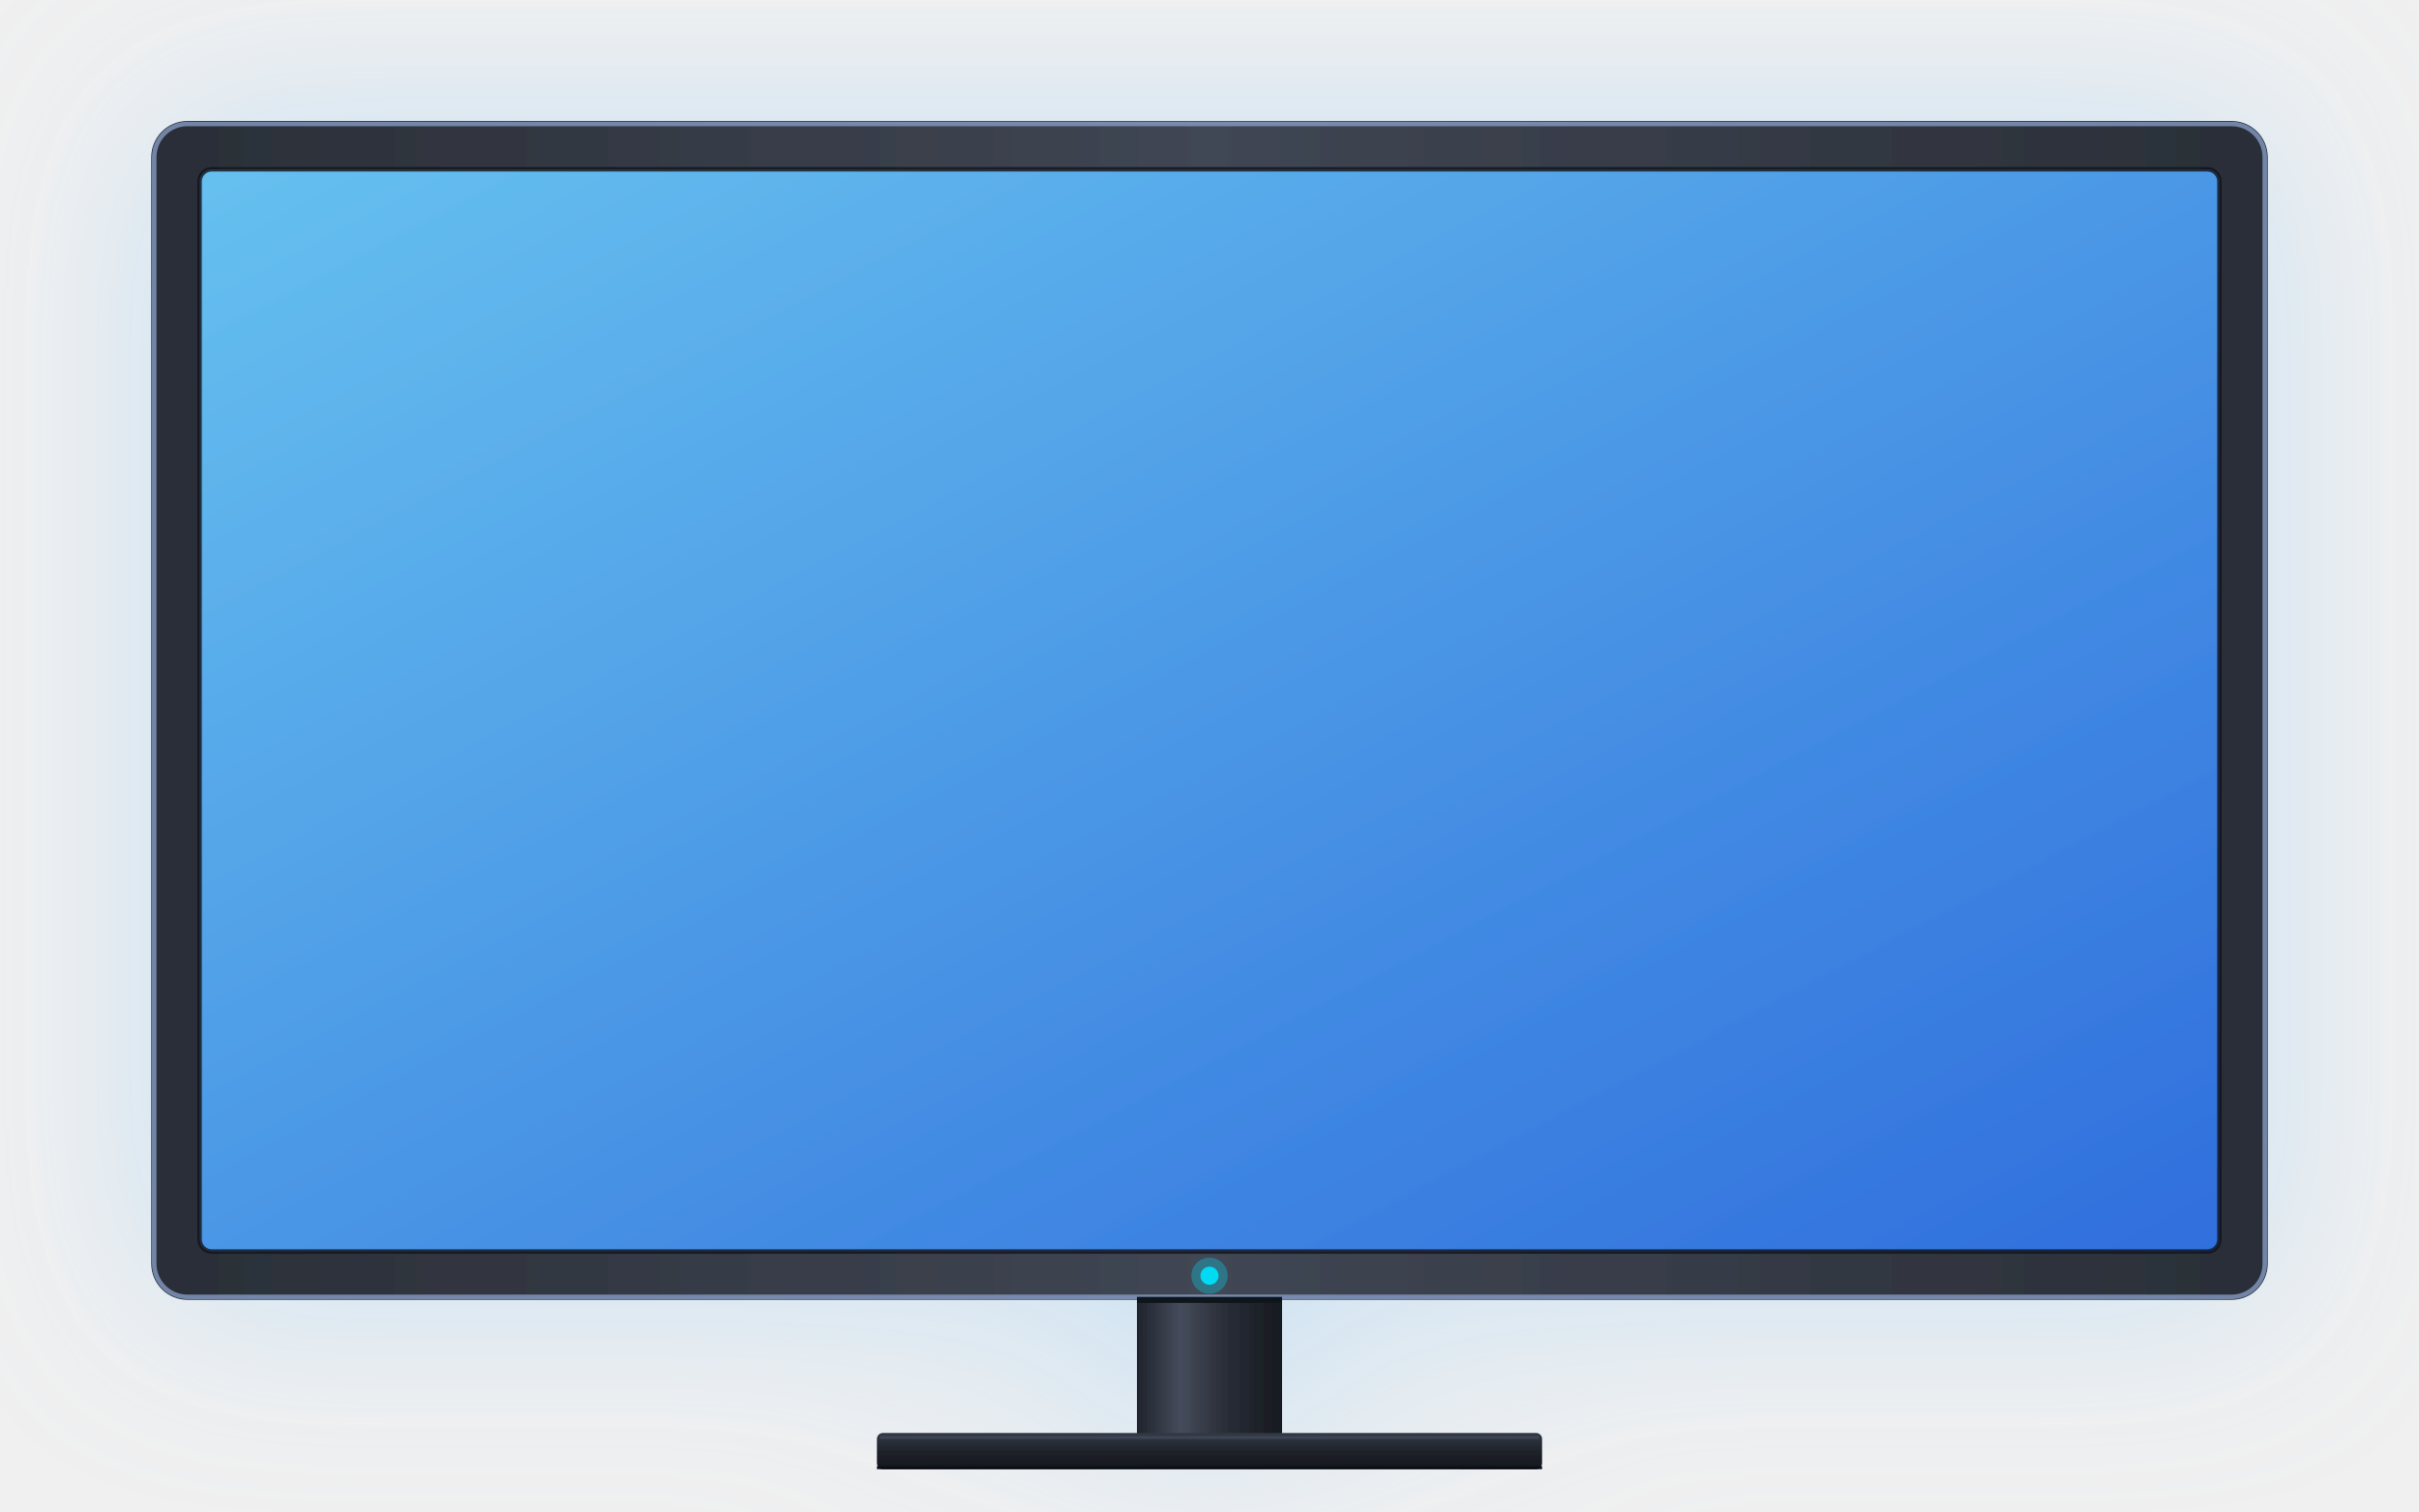
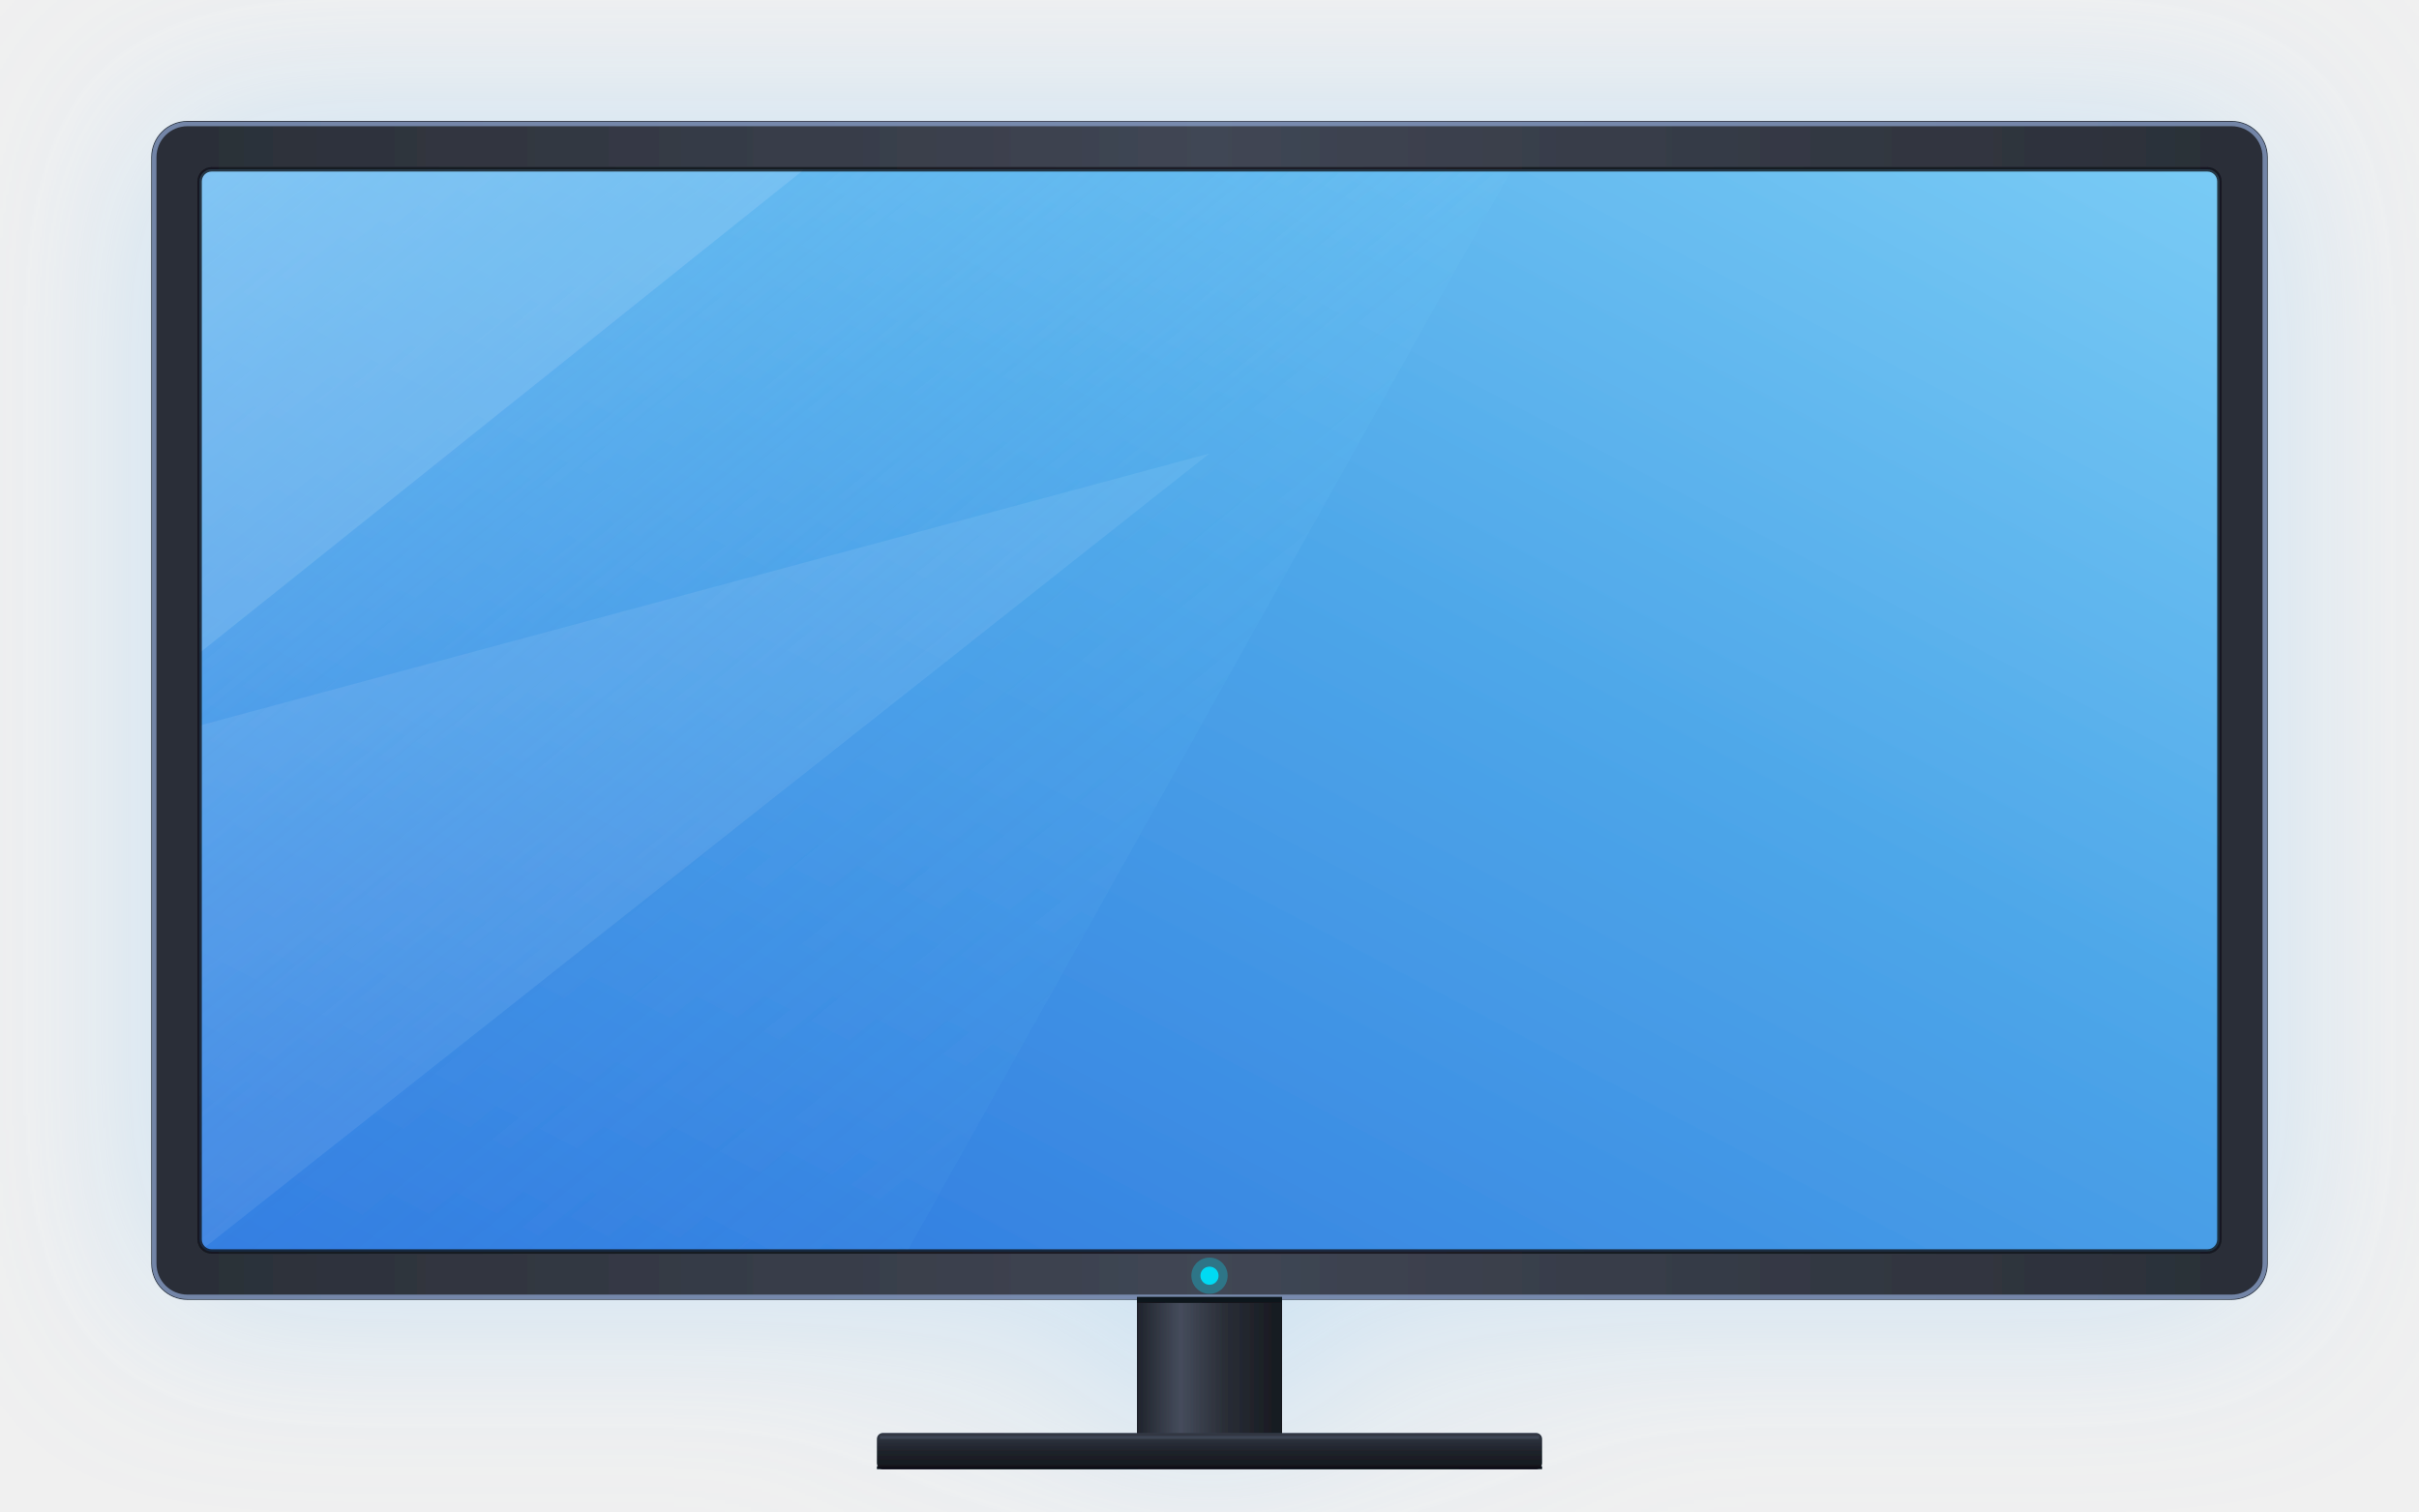
<svg xmlns="http://www.w3.org/2000/svg" viewBox="0 0 800 500" width="100%" height="100%">
  <defs>
-     <linearGradient id="screenAltBlueGradient" x1="0%" y1="0%" x2="100%" y2="100%">
-       <stop offset="0%" stop-color="#e3f2fd" />
-       <stop offset="50%" stop-color="#bcdffc" />
-       <stop offset="100%" stop-color="#90caf9" />
+     <linearGradient id="oxygenBaseGradient" x1="0%" y1="100%" x2="100%" y2="0%">
+       <stop offset="0%" stop-color="#2a72de" />
+       <stop offset="60%" stop-color="#4ea7e9" />
+       <stop offset="100%" stop-color="#79cbf5" />
    </linearGradient>
-     <linearGradient id="screenBlueOrigGradient" x1="0%" y1="0%" x2="100%" y2="100%">
-       <stop offset="0%" stop-color="#76d0ff" />
-       <stop offset="100%" stop-color="#3f7eed" />
-     </linearGradient>
-     <linearGradient id="screenBlueGradient" x1="0%" y1="0%" x2="100%" y2="100%">
-       <stop offset="0%" stop-color="#66c0ef" />
-       <stop offset="100%" stop-color="#2f6edd" />
+     <linearGradient id="facetOverlayGradient" x1="0%" y1="0%" x2="100%" y2="100%">
+       <stop offset="0%" stop-color="#a3e3ff" stop-opacity="0.45" />
+       <stop offset="50%" stop-color="#6ec8f7" stop-opacity="0.15" />
+       <stop offset="100%" stop-color="#4ea7e9" stop-opacity="0.0" />
    </linearGradient>
    <linearGradient id="bezelMetallic" x1="0%" y1="0%" x2="100%" y2="0%">
      <stop offset="0%" stop-color="#2a2e37" />
      <stop offset="50%" stop-color="#404654" />
      <stop offset="100%" stop-color="#2a2e37" />
    </linearGradient>
    <linearGradient id="columnStemGradient" x1="0%" y1="0%" x2="100%" y2="0%">
      <stop offset="0%" stop-color="#1f232b" />
      <stop offset="30%" stop-color="#454c5c" />
      <stop offset="60%" stop-color="#2a2e37" />
      <stop offset="100%" stop-color="#16191f" />
    </linearGradient>
    <linearGradient id="rectangularBaseGradient" x1="0%" y1="0%" x2="0%" y2="100%">
      <stop offset="0%" stop-color="#323845" />
      <stop offset="50%" stop-color="#1f232b" />
      <stop offset="100%" stop-color="#14161c" />
    </linearGradient>
    <filter id="highIntensityGlow" x="-30%" y="-30%" width="160%" height="160%">
      <feDropShadow dx="0" dy="12" stdDeviation="14" flood-color="#000000" flood-opacity="0.7" />
      <feDropShadow dx="0" dy="0" stdDeviation="12" flood-color="#42a5f5" flood-opacity="0.55" />
      <feDropShadow dx="0" dy="0" stdDeviation="32" flood-color="#90caf9" flood-opacity="0.4" />
    </filter>
+     <clipPath id="screenClip">
+       <rect x="66" y="56" width="668" height="358" rx="4" ry="4" />
+     </clipPath>
  </defs>
  <g filter="url(#highIntensityGlow)">
    <rect x="50" y="40" width="700" height="390" rx="12" ry="12" fill="url(#bezelMetallic)" />
    <rect x="51" y="41" width="698" height="388" rx="11" ry="11" fill="none" stroke="#8ba2cc" stroke-width="1.5" opacity="0.75" />
-     <rect x="66" y="56" width="668" height="358" rx="4" ry="4" fill="url(#screenBlueGradient)" />
+     <g clip-path="url(#screenClip)">
+       <rect x="66" y="56" width="668" height="358" fill="url(#oxygenBaseGradient)" />
+       <polygon points="66,56 500,56 300,414 66,414" fill="url(#facetOverlayGradient)" />
+       <polygon points="66,240 400,150 66,414" fill="#ffffff" opacity="0.08" />
+       <polygon points="66,56 266,56 66,216" fill="#ffffff" opacity="0.12" />
+     </g>
    <rect x="66" y="56" width="668" height="358" rx="4" ry="4" fill="none" stroke="#11141a" stroke-width="1.5" opacity="0.8" />
    <circle cx="400" cy="422" r="3" fill="#00e5ff" opacity="0.9" />
    <circle cx="400" cy="422" r="6" fill="#00e5ff" opacity="0.3" />
    <rect x="376" y="430" width="48" height="46" fill="url(#columnStemGradient)" />
    <path d="M 376 430 L 424 430" stroke="#11141a" stroke-width="2" />
    <rect x="290" y="474" width="220" height="12" rx="2" ry="2" fill="url(#rectangularBaseGradient)" />
    <rect x="291" y="475" width="218" height="1" fill="#565f73" opacity="0.4" />
    <rect x="290" y="485" width="220" height="1" fill="#0d0f13" />
  </g>
</svg>
